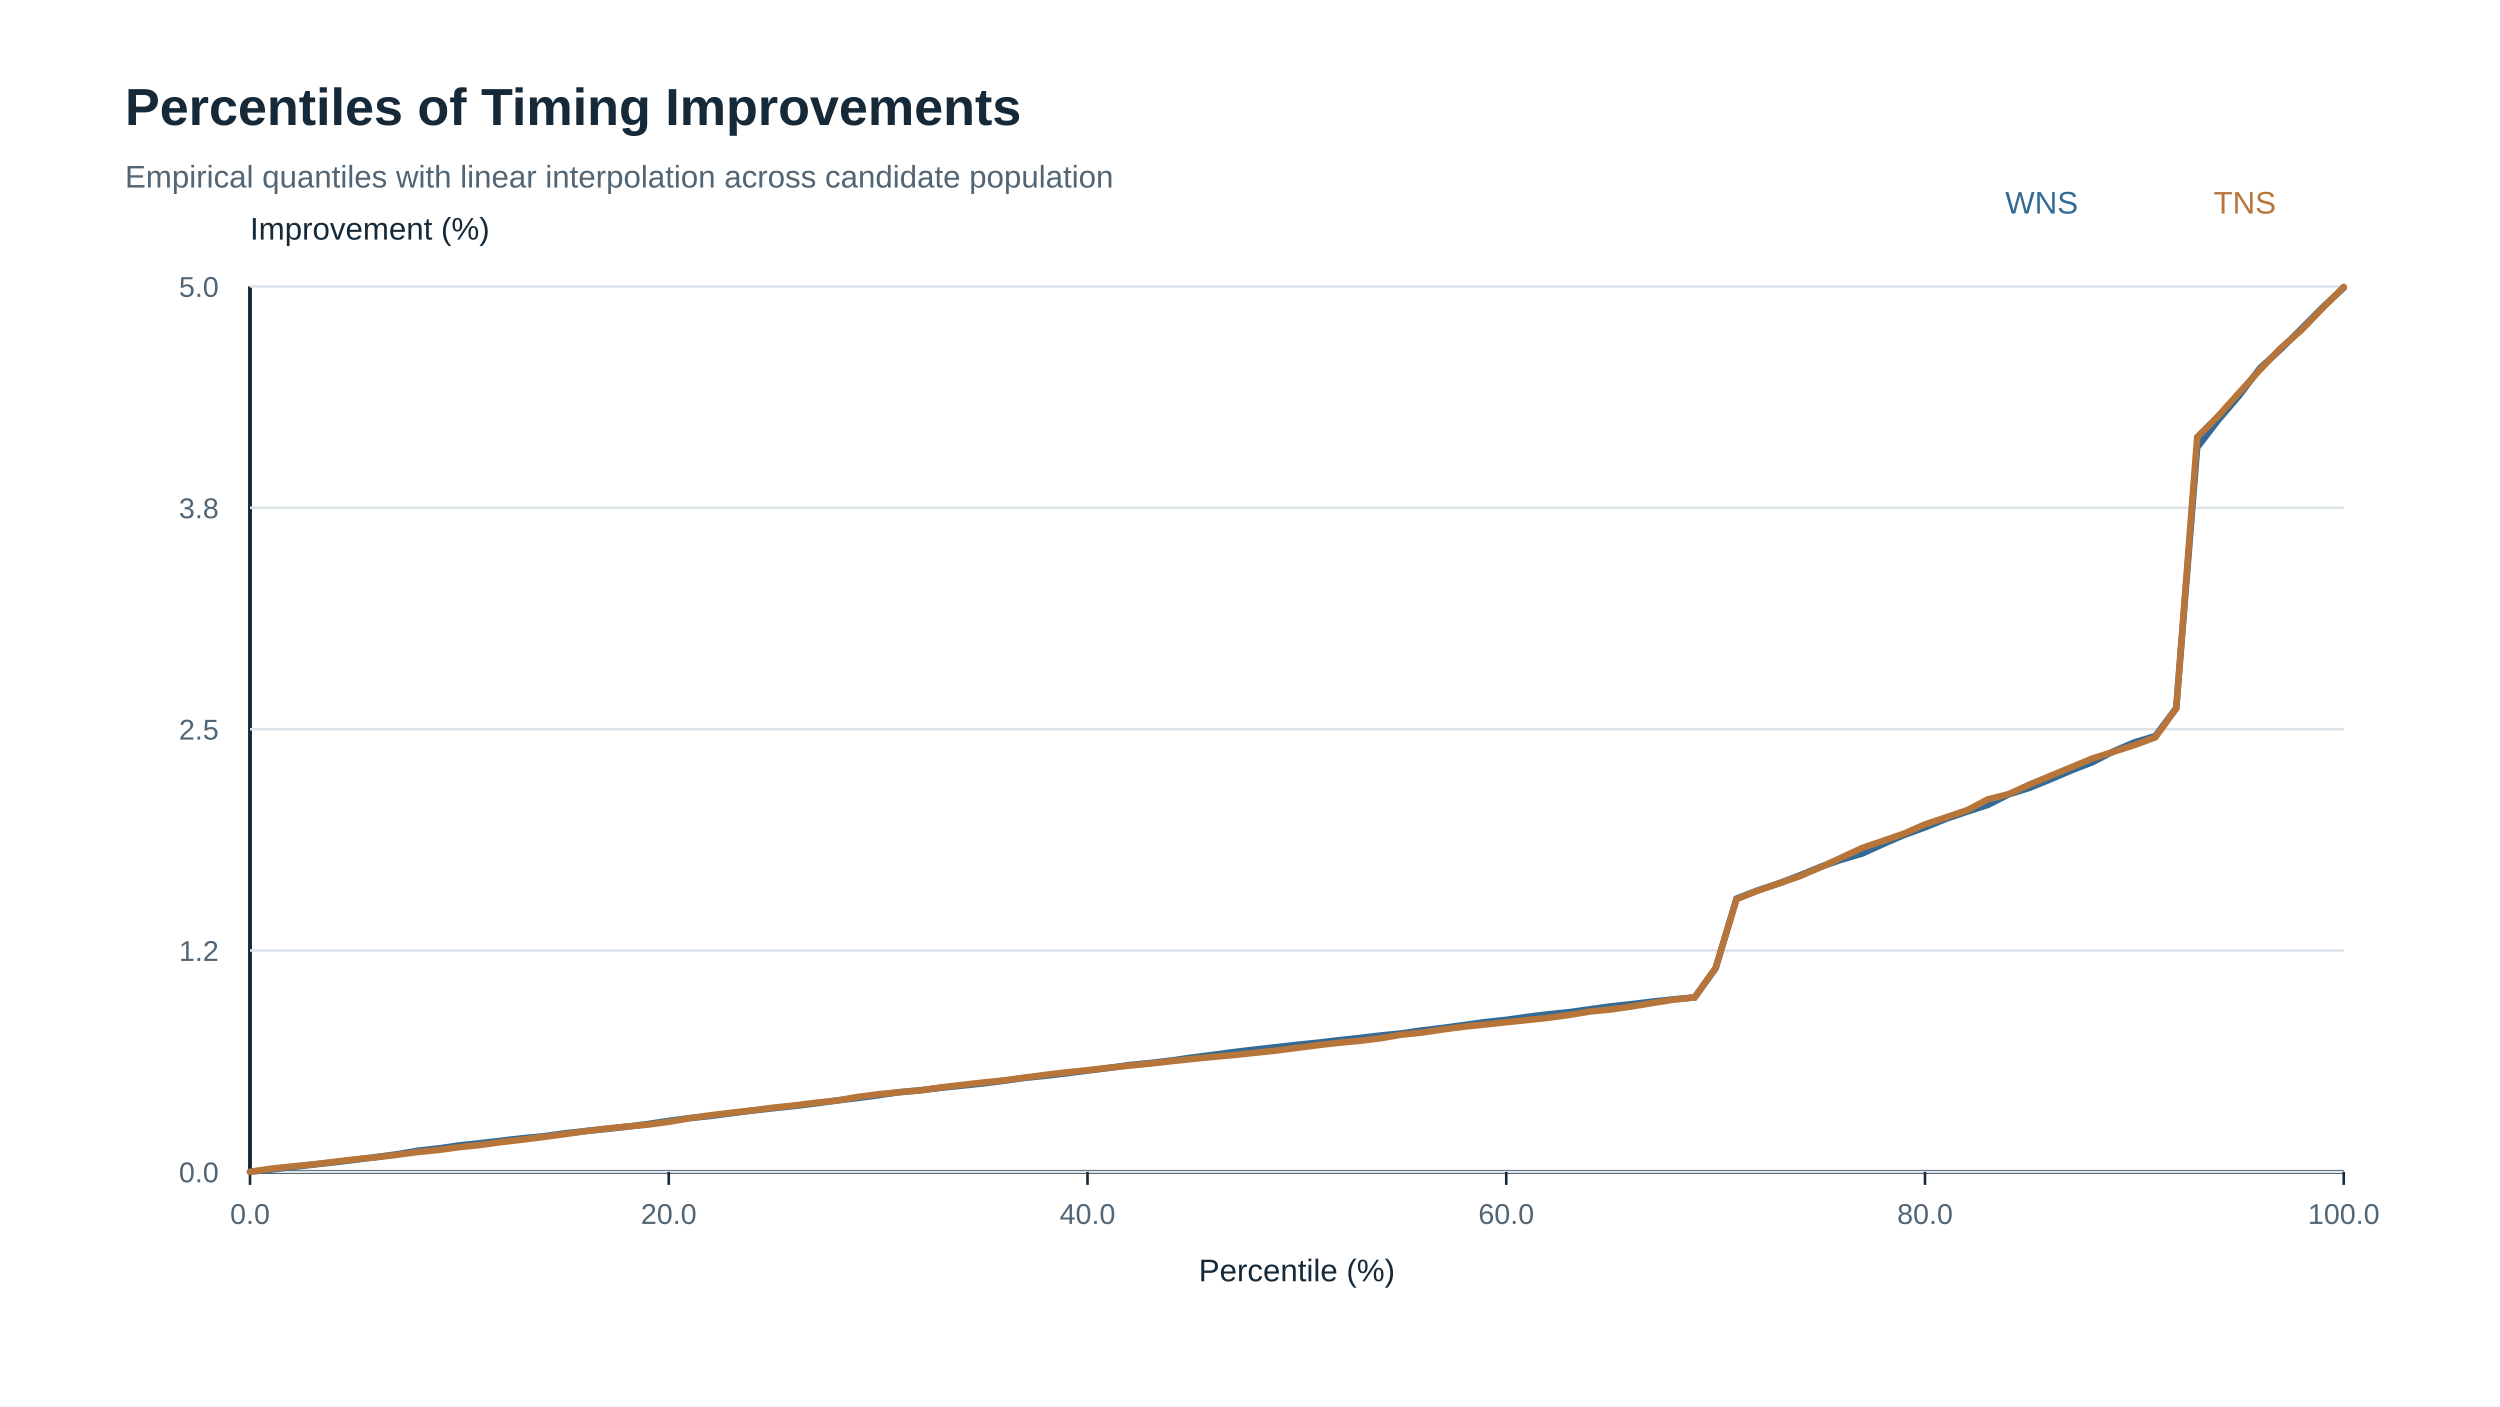
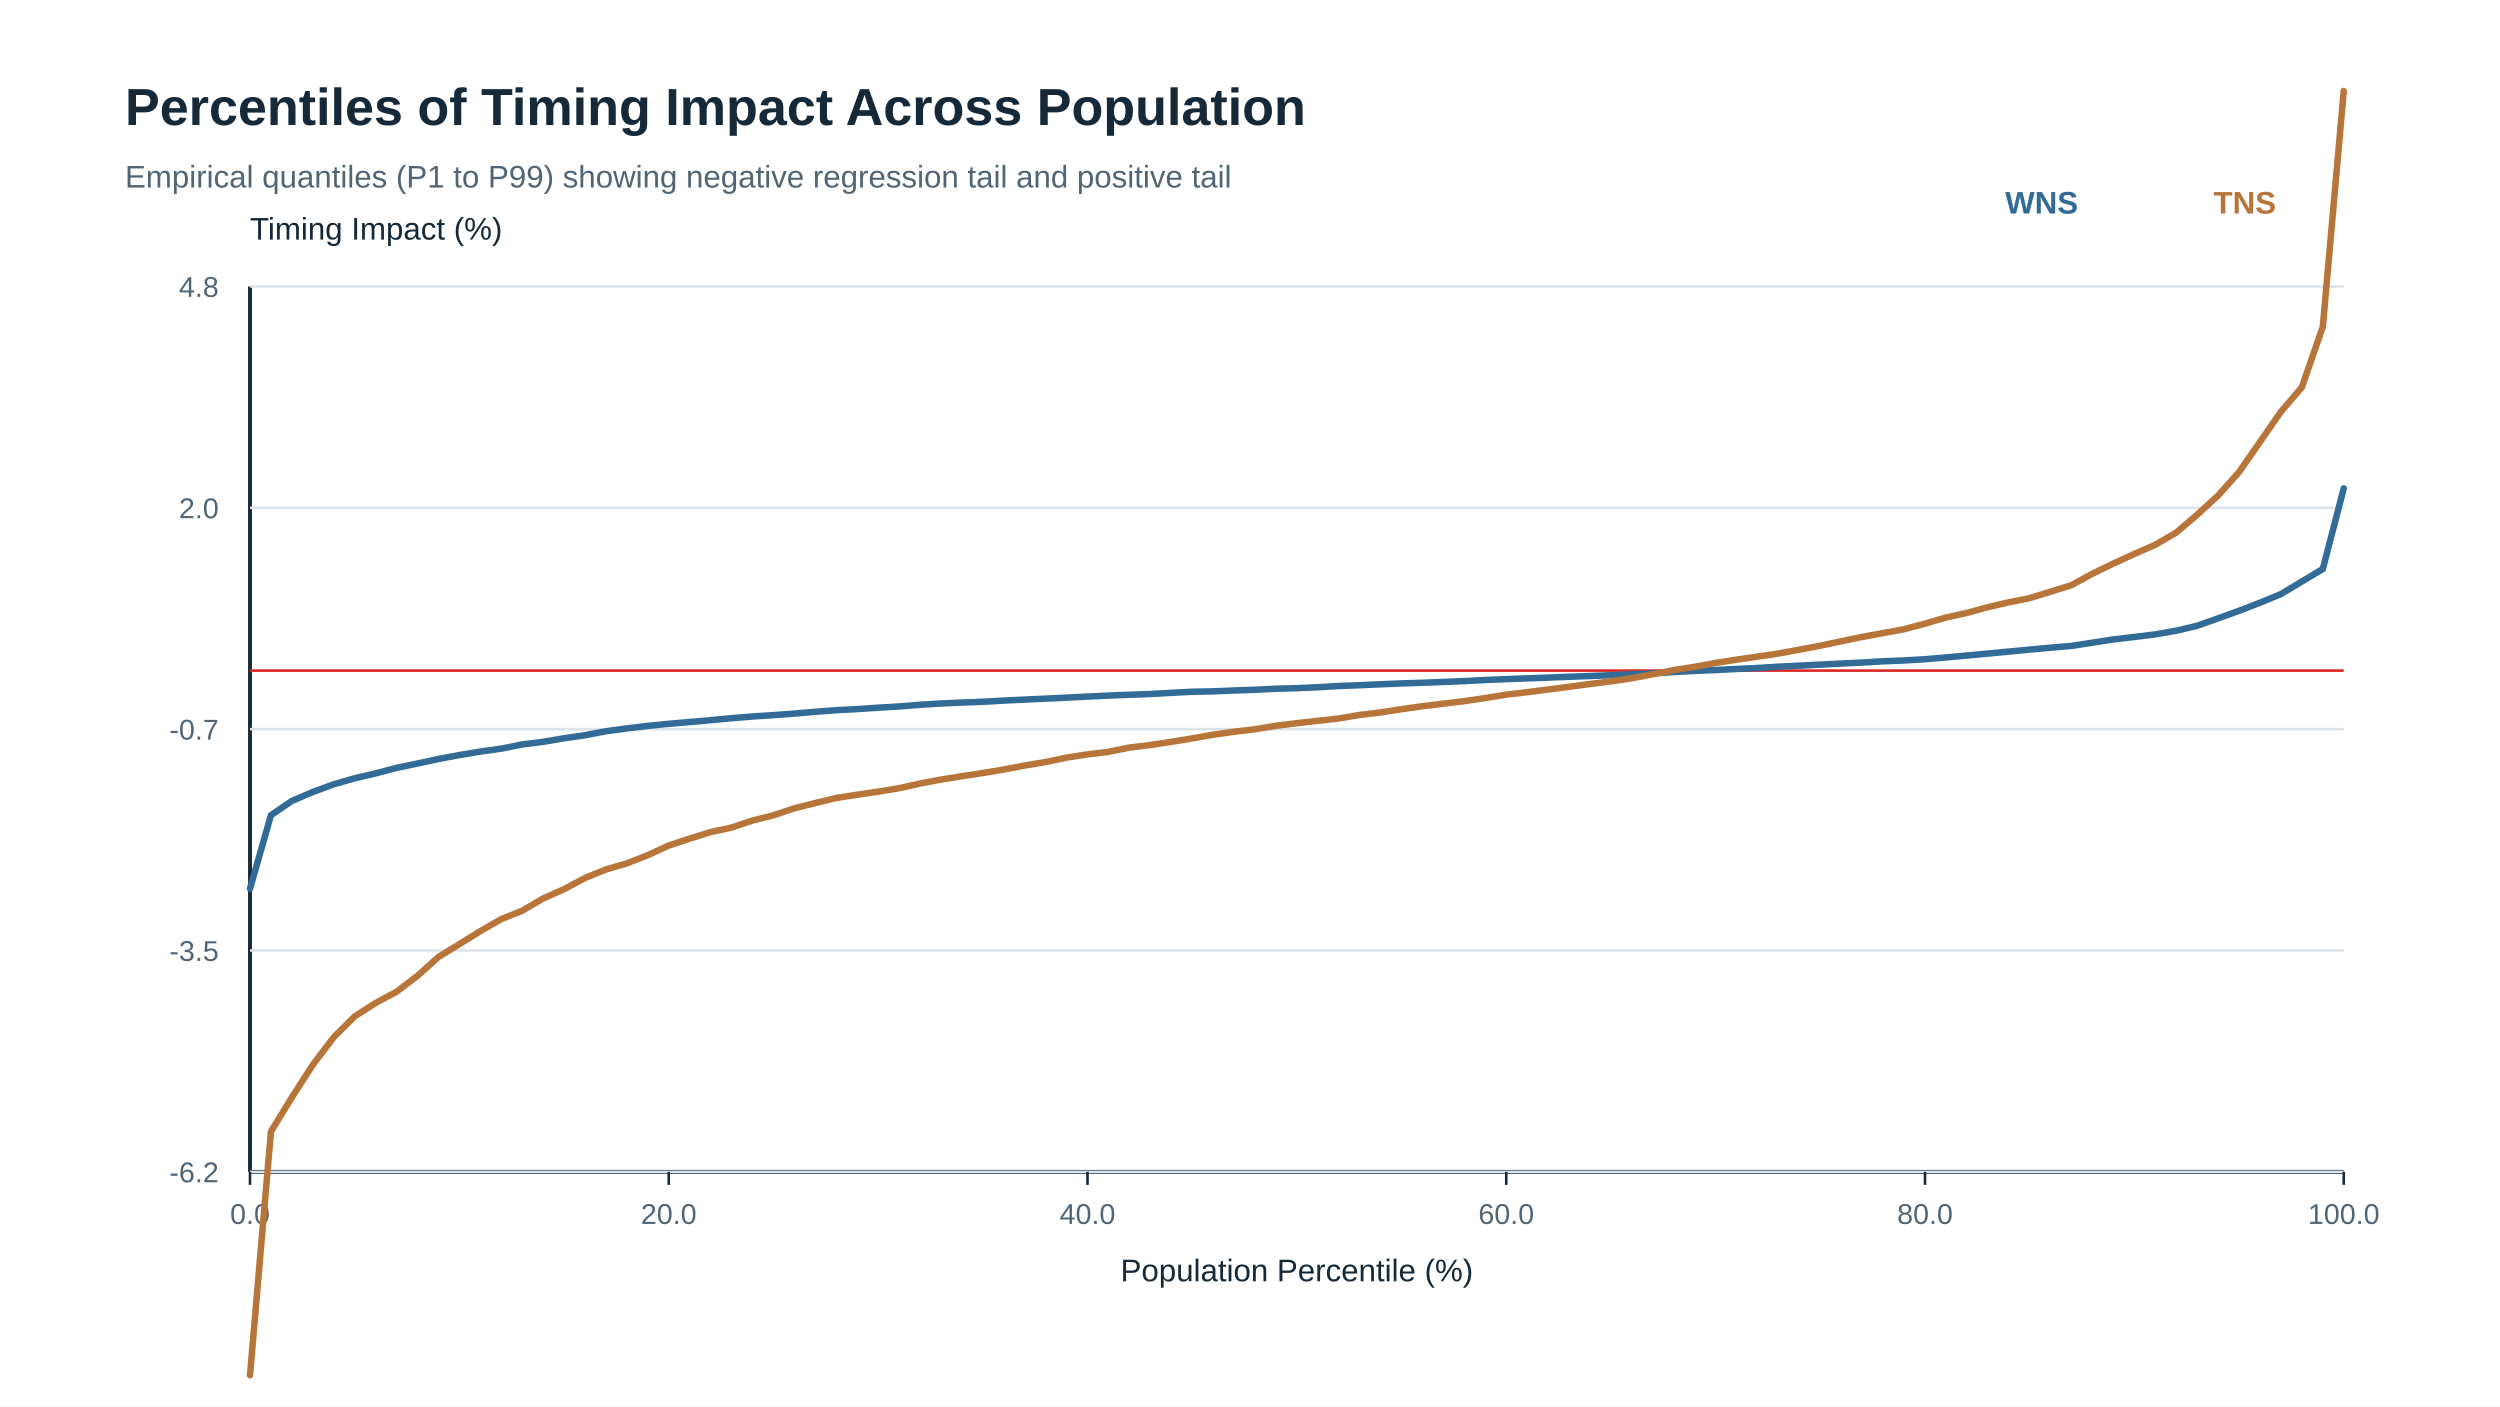
<svg xmlns="http://www.w3.org/2000/svg" viewBox="0 0 960 540">
  <rect x="0.00" y="0.00" width="960.00" height="540.00" fill="#ffffff" />
-   <text x="48.00" y="48.00" fill="#162939" font-size="20" font-family="Arial,sans-serif" font-weight="bold" text-anchor="start">Percentiles of Timing Improvements</text>
-   <text x="48.00" y="72.00" fill="#526575" font-size="12" font-family="Arial,sans-serif" font-weight="normal" text-anchor="start">Empirical quantiles with linear interpolation across candidate population</text>
+   <text x="48.00" y="48.00" fill="#162939" font-size="20" font-family="Arial,sans-serif" font-weight="bold" text-anchor="start">Percentiles of Timing Impact Across Population</text>
+   <text x="48.00" y="72.00" fill="#526575" font-size="12" font-family="Arial,sans-serif" font-weight="normal" text-anchor="start">Empirical quantiles (P1 to P99) showing negative regression tail and positive tail</text>
  <line x1="96.00" y1="450.00" x2="900.00" y2="450.00" stroke="#162939" stroke-width="1.5" />
  <line x1="96.00" y1="110.00" x2="96.00" y2="450.00" stroke="#162939" stroke-width="1.5" />
-   <text x="498.00" y="492.00" fill="#162939" font-size="12" font-family="Arial,sans-serif" font-weight="normal" text-anchor="middle">Percentile (%)</text>
-   <text x="96.00" y="92.00" fill="#162939" font-size="12" font-family="Arial,sans-serif" font-weight="normal" text-anchor="start">Improvement (%)</text>
+   <text x="498.00" y="492.00" fill="#162939" font-size="12" font-family="Arial,sans-serif" font-weight="normal" text-anchor="middle">Population Percentile (%)</text>
+   <text x="96.00" y="92.00" fill="#162939" font-size="12" font-family="Arial,sans-serif" font-weight="normal" text-anchor="start">Timing Impact (%)</text>
  <line x1="96.00" y1="450.00" x2="900.00" y2="450.00" stroke="#dce3e9" stroke-width="1" />
-   <text x="84.00" y="454.00" fill="#526575" font-size="11" font-family="Arial,sans-serif" font-weight="normal" text-anchor="end">0.0</text>
+   <text x="84.00" y="454.00" fill="#526575" font-size="11" font-family="Arial,sans-serif" font-weight="normal" text-anchor="end">-6.2</text>
  <line x1="96.00" y1="365.00" x2="900.00" y2="365.00" stroke="#dce3e9" stroke-width="1" />
-   <text x="84.00" y="369.00" fill="#526575" font-size="11" font-family="Arial,sans-serif" font-weight="normal" text-anchor="end">1.2</text>
+   <text x="84.00" y="369.00" fill="#526575" font-size="11" font-family="Arial,sans-serif" font-weight="normal" text-anchor="end">-3.5</text>
  <line x1="96.00" y1="280.00" x2="900.00" y2="280.00" stroke="#dce3e9" stroke-width="1" />
-   <text x="84.00" y="284.00" fill="#526575" font-size="11" font-family="Arial,sans-serif" font-weight="normal" text-anchor="end">2.5</text>
+   <text x="84.00" y="284.00" fill="#526575" font-size="11" font-family="Arial,sans-serif" font-weight="normal" text-anchor="end">-0.7</text>
  <line x1="96.00" y1="195.00" x2="900.00" y2="195.00" stroke="#dce3e9" stroke-width="1" />
-   <text x="84.00" y="199.00" fill="#526575" font-size="11" font-family="Arial,sans-serif" font-weight="normal" text-anchor="end">3.8</text>
+   <text x="84.00" y="199.00" fill="#526575" font-size="11" font-family="Arial,sans-serif" font-weight="normal" text-anchor="end">2.0</text>
  <line x1="96.00" y1="110.00" x2="900.00" y2="110.00" stroke="#dce3e9" stroke-width="1" />
-   <text x="84.00" y="114.00" fill="#526575" font-size="11" font-family="Arial,sans-serif" font-weight="normal" text-anchor="end">5.0</text>
+   <text x="84.00" y="114.00" fill="#526575" font-size="11" font-family="Arial,sans-serif" font-weight="normal" text-anchor="end">4.8</text>
  <line x1="96.00" y1="450.00" x2="96.00" y2="455.00" stroke="#162939" stroke-width="1" />
  <text x="96.00" y="470.00" fill="#526575" font-size="11" font-family="Arial,sans-serif" font-weight="normal" text-anchor="middle">0.0</text>
  <line x1="256.80" y1="450.00" x2="256.80" y2="455.00" stroke="#162939" stroke-width="1" />
  <text x="256.80" y="470.00" fill="#526575" font-size="11" font-family="Arial,sans-serif" font-weight="normal" text-anchor="middle">20.0</text>
  <line x1="417.60" y1="450.00" x2="417.60" y2="455.00" stroke="#162939" stroke-width="1" />
  <text x="417.60" y="470.00" fill="#526575" font-size="11" font-family="Arial,sans-serif" font-weight="normal" text-anchor="middle">40.0</text>
  <line x1="578.40" y1="450.00" x2="578.40" y2="455.00" stroke="#162939" stroke-width="1" />
  <text x="578.40" y="470.00" fill="#526575" font-size="11" font-family="Arial,sans-serif" font-weight="normal" text-anchor="middle">60.0</text>
  <line x1="739.20" y1="450.00" x2="739.20" y2="455.00" stroke="#162939" stroke-width="1" />
  <text x="739.20" y="470.00" fill="#526575" font-size="11" font-family="Arial,sans-serif" font-weight="normal" text-anchor="middle">80.0</text>
  <line x1="900.00" y1="450.00" x2="900.00" y2="455.00" stroke="#162939" stroke-width="1" />
  <text x="900.00" y="470.00" fill="#526575" font-size="11" font-family="Arial,sans-serif" font-weight="normal" text-anchor="middle">100.0</text>
-   <path d="M 96.00 449.94 L 104.04 449.13 L 112.08 448.15 L 120.12 447.22 L 128.16 446.36 L 136.20 445.38 L 144.24 444.32 L 152.28 443.26 L 160.32 441.89 L 168.36 440.99 L 176.40 439.82 L 184.44 438.95 L 192.48 438.02 L 200.52 437.09 L 208.56 436.35 L 216.60 435.23 L 224.64 434.34 L 232.68 433.55 L 240.72 432.65 L 248.76 431.63 L 256.80 430.41 L 264.84 429.35 L 272.88 428.53 L 280.92 427.47 L 288.96 426.45 L 297.00 425.55 L 305.04 424.71 L 313.08 423.73 L 321.12 422.62 L 329.16 421.66 L 337.20 420.58 L 345.24 419.39 L 353.28 418.68 L 361.32 417.71 L 369.36 416.89 L 377.40 416.05 L 385.44 415.03 L 393.48 413.91 L 401.52 413.09 L 409.56 412.14 L 417.60 411.11 L 425.64 410.11 L 433.68 408.96 L 441.72 408.19 L 449.76 407.24 L 457.80 406.07 L 465.84 405.05 L 473.88 403.98 L 481.92 403.00 L 489.96 402.12 L 498.00 401.20 L 506.04 400.38 L 514.08 399.44 L 522.12 398.57 L 530.16 397.62 L 538.20 396.81 L 546.24 395.64 L 554.28 394.69 L 562.32 393.58 L 570.36 392.48 L 578.40 391.61 L 586.44 390.49 L 594.48 389.46 L 602.52 388.68 L 610.56 387.54 L 618.60 386.43 L 626.64 385.57 L 634.68 384.59 L 642.72 383.74 L 650.76 382.97 L 658.80 371.82 L 666.84 345.05 L 674.88 341.93 L 682.92 339.27 L 690.96 336.20 L 699.00 332.89 L 707.04 330.14 L 715.08 327.77 L 723.12 324.12 L 731.16 320.63 L 739.20 317.72 L 747.24 314.44 L 755.28 311.71 L 763.32 309.11 L 771.36 305.04 L 779.40 302.52 L 787.44 299.24 L 795.48 295.80 L 803.52 292.68 L 811.56 288.52 L 819.60 285.05 L 827.64 282.65 L 835.68 271.85 L 843.72 171.82 L 851.76 161.37 L 859.80 151.97 L 867.84 141.35 L 875.88 134.03 L 883.92 126.09 L 891.96 117.95 L 900.00 110.50" fill="none" stroke="#326b96" stroke-width="2.5" stroke-linecap="round" />
-   <path d="M 96.00 449.99 L 104.04 448.77 L 112.08 447.91 L 120.12 447.13 L 128.16 446.16 L 136.20 445.20 L 144.24 444.42 L 152.28 443.47 L 160.32 442.40 L 168.36 441.60 L 176.40 440.51 L 184.44 439.69 L 192.48 438.56 L 200.52 437.66 L 208.56 436.61 L 216.60 435.56 L 224.64 434.40 L 232.68 433.40 L 240.72 432.58 L 248.76 431.87 L 256.80 430.79 L 264.84 429.40 L 272.88 428.24 L 280.92 427.29 L 288.96 426.40 L 297.00 425.33 L 305.04 424.48 L 313.08 423.47 L 321.12 422.64 L 329.16 421.25 L 337.20 420.18 L 345.24 419.44 L 353.28 418.71 L 361.32 417.59 L 369.36 416.59 L 377.40 415.69 L 385.44 414.89 L 393.48 413.80 L 401.52 412.73 L 409.56 411.76 L 417.60 410.97 L 425.64 410.04 L 433.68 409.21 L 441.72 408.40 L 449.76 407.51 L 457.80 406.65 L 465.84 405.84 L 473.88 405.13 L 481.92 404.28 L 489.96 403.42 L 498.00 402.41 L 506.04 401.35 L 514.08 400.43 L 522.12 399.69 L 530.16 398.70 L 538.20 397.32 L 546.24 396.49 L 554.28 395.28 L 562.32 394.23 L 570.36 393.41 L 578.40 392.54 L 586.44 391.72 L 594.48 390.85 L 602.52 389.75 L 610.56 388.41 L 618.60 387.64 L 626.64 386.48 L 634.68 385.14 L 642.72 383.86 L 650.76 383.00 L 658.80 371.74 L 666.84 345.28 L 674.88 342.06 L 682.92 339.28 L 690.96 336.53 L 699.00 333.06 L 707.04 329.34 L 715.08 325.60 L 723.12 322.86 L 731.16 320.07 L 739.20 316.55 L 747.24 313.87 L 755.28 311.14 L 763.32 306.95 L 771.36 304.92 L 779.40 301.23 L 787.44 297.89 L 795.48 294.56 L 803.52 291.22 L 811.56 288.70 L 819.60 286.13 L 827.64 283.14 L 835.68 272.04 L 843.72 167.83 L 851.76 159.78 L 859.80 150.79 L 867.84 141.99 L 875.88 133.60 L 883.92 126.59 L 891.96 118.21 L 900.00 110.15" fill="none" stroke="#b8753a" stroke-width="2.5" stroke-linecap="round" />
-   <text x="770.00" y="82.00" fill="#326b96" font-size="12" font-family="Arial,sans-serif" font-weight="normal" text-anchor="start">WNS</text>
-   <text x="850.00" y="82.00" fill="#b8753a" font-size="12" font-family="Arial,sans-serif" font-weight="normal" text-anchor="start">TNS</text>
+   <line x1="96.00" y1="257.51" x2="900.00" y2="257.51" stroke="#dc2626" stroke-width="1.0" />
+   <path d="M 96.00 341.27 L 104.04 313.05 L 112.08 307.55 L 120.12 304.12 L 128.16 301.16 L 136.20 298.86 L 144.24 296.98 L 152.28 294.86 L 160.32 293.19 L 168.36 291.45 L 176.40 289.94 L 184.44 288.60 L 192.48 287.48 L 200.52 285.86 L 208.56 284.87 L 216.60 283.48 L 224.64 282.32 L 232.68 280.80 L 240.72 279.71 L 248.76 278.75 L 256.80 277.94 L 264.84 277.26 L 272.88 276.54 L 280.92 275.79 L 288.96 275.13 L 297.00 274.61 L 305.04 274.02 L 313.08 273.32 L 321.12 272.72 L 329.16 272.29 L 337.20 271.75 L 345.24 271.29 L 353.28 270.64 L 361.32 270.14 L 369.36 269.78 L 377.40 269.48 L 385.44 269.03 L 393.48 268.64 L 401.52 268.27 L 409.56 267.90 L 417.60 267.48 L 425.64 267.10 L 433.68 266.79 L 441.72 266.50 L 449.76 266.05 L 457.80 265.63 L 465.84 265.48 L 473.88 265.15 L 481.92 264.87 L 489.96 264.48 L 498.00 264.26 L 506.04 263.90 L 514.08 263.43 L 522.12 263.12 L 530.16 262.76 L 538.20 262.43 L 546.24 262.18 L 554.28 261.87 L 562.32 261.54 L 570.36 261.11 L 578.40 260.79 L 586.44 260.49 L 594.48 260.20 L 602.52 259.88 L 610.56 259.59 L 618.60 259.28 L 626.64 258.89 L 634.68 258.56 L 642.72 258.06 L 650.76 257.62 L 658.80 257.29 L 666.84 256.88 L 674.88 256.51 L 682.92 256.00 L 690.96 255.61 L 699.00 255.22 L 707.04 254.79 L 715.08 254.42 L 723.12 253.93 L 731.16 253.62 L 739.20 253.15 L 747.24 252.46 L 755.28 251.71 L 763.32 250.98 L 771.36 250.22 L 779.40 249.44 L 787.44 248.71 L 795.48 248.03 L 803.52 246.78 L 811.56 245.53 L 819.60 244.59 L 827.64 243.60 L 835.68 242.19 L 843.72 240.29 L 851.76 237.44 L 859.80 234.55 L 867.84 231.43 L 875.88 228.12 L 883.92 223.29 L 891.96 218.48 L 900.00 187.53" fill="none" stroke="#326b96" stroke-width="2.5" stroke-linecap="round" />
+   <path d="M 96.00 528.09 L 104.04 434.51 L 112.08 421.39 L 120.12 408.88 L 128.16 398.30 L 136.20 390.28 L 144.24 385.14 L 152.28 380.83 L 160.32 374.70 L 168.36 367.47 L 176.40 362.54 L 184.44 357.56 L 192.48 352.94 L 200.52 349.71 L 208.56 345.01 L 216.60 341.44 L 224.64 337.14 L 232.68 333.88 L 240.72 331.52 L 248.76 328.38 L 256.80 324.68 L 264.84 322.02 L 272.88 319.51 L 280.92 317.78 L 288.96 315.07 L 297.00 313.08 L 305.04 310.37 L 313.08 308.37 L 321.12 306.42 L 329.16 305.17 L 337.20 304.00 L 345.24 302.67 L 353.28 300.88 L 361.32 299.36 L 369.36 298.07 L 377.40 296.83 L 385.44 295.50 L 393.48 293.95 L 401.52 292.62 L 409.56 290.92 L 417.60 289.68 L 425.64 288.70 L 433.68 287.06 L 441.72 286.09 L 449.76 284.86 L 457.80 283.54 L 465.84 282.13 L 473.88 280.98 L 481.92 280.03 L 489.96 278.70 L 498.00 277.70 L 506.04 276.80 L 514.08 275.89 L 522.12 274.53 L 530.16 273.57 L 538.20 272.32 L 546.24 271.19 L 554.28 270.20 L 562.32 269.23 L 570.36 268.05 L 578.40 266.73 L 586.44 265.80 L 594.48 264.77 L 602.52 263.73 L 610.56 262.65 L 618.60 261.64 L 626.64 260.44 L 634.68 258.93 L 642.72 257.31 L 650.76 256.05 L 658.80 254.57 L 666.84 253.30 L 674.88 252.13 L 682.92 250.96 L 690.96 249.46 L 699.00 247.95 L 707.04 246.25 L 715.08 244.58 L 723.12 243.11 L 731.16 241.61 L 739.20 239.48 L 747.24 237.12 L 755.28 235.36 L 763.32 233.15 L 771.36 231.29 L 779.40 229.68 L 787.44 227.19 L 795.48 224.69 L 803.52 220.28 L 811.56 216.40 L 819.60 212.70 L 827.64 209.17 L 835.68 204.51 L 843.72 197.64 L 851.76 190.27 L 859.80 181.27 L 867.84 169.68 L 875.88 158.09 L 883.92 148.68 L 891.96 125.49 L 900.00 34.94" fill="none" stroke="#b8753a" stroke-width="2.5" stroke-linecap="round" />
+   <text x="770.00" y="82.00" fill="#326b96" font-size="12" font-family="Arial,sans-serif" font-weight="bold" text-anchor="start">WNS</text>
+   <text x="850.00" y="82.00" fill="#b8753a" font-size="12" font-family="Arial,sans-serif" font-weight="bold" text-anchor="start">TNS</text>
</svg>
